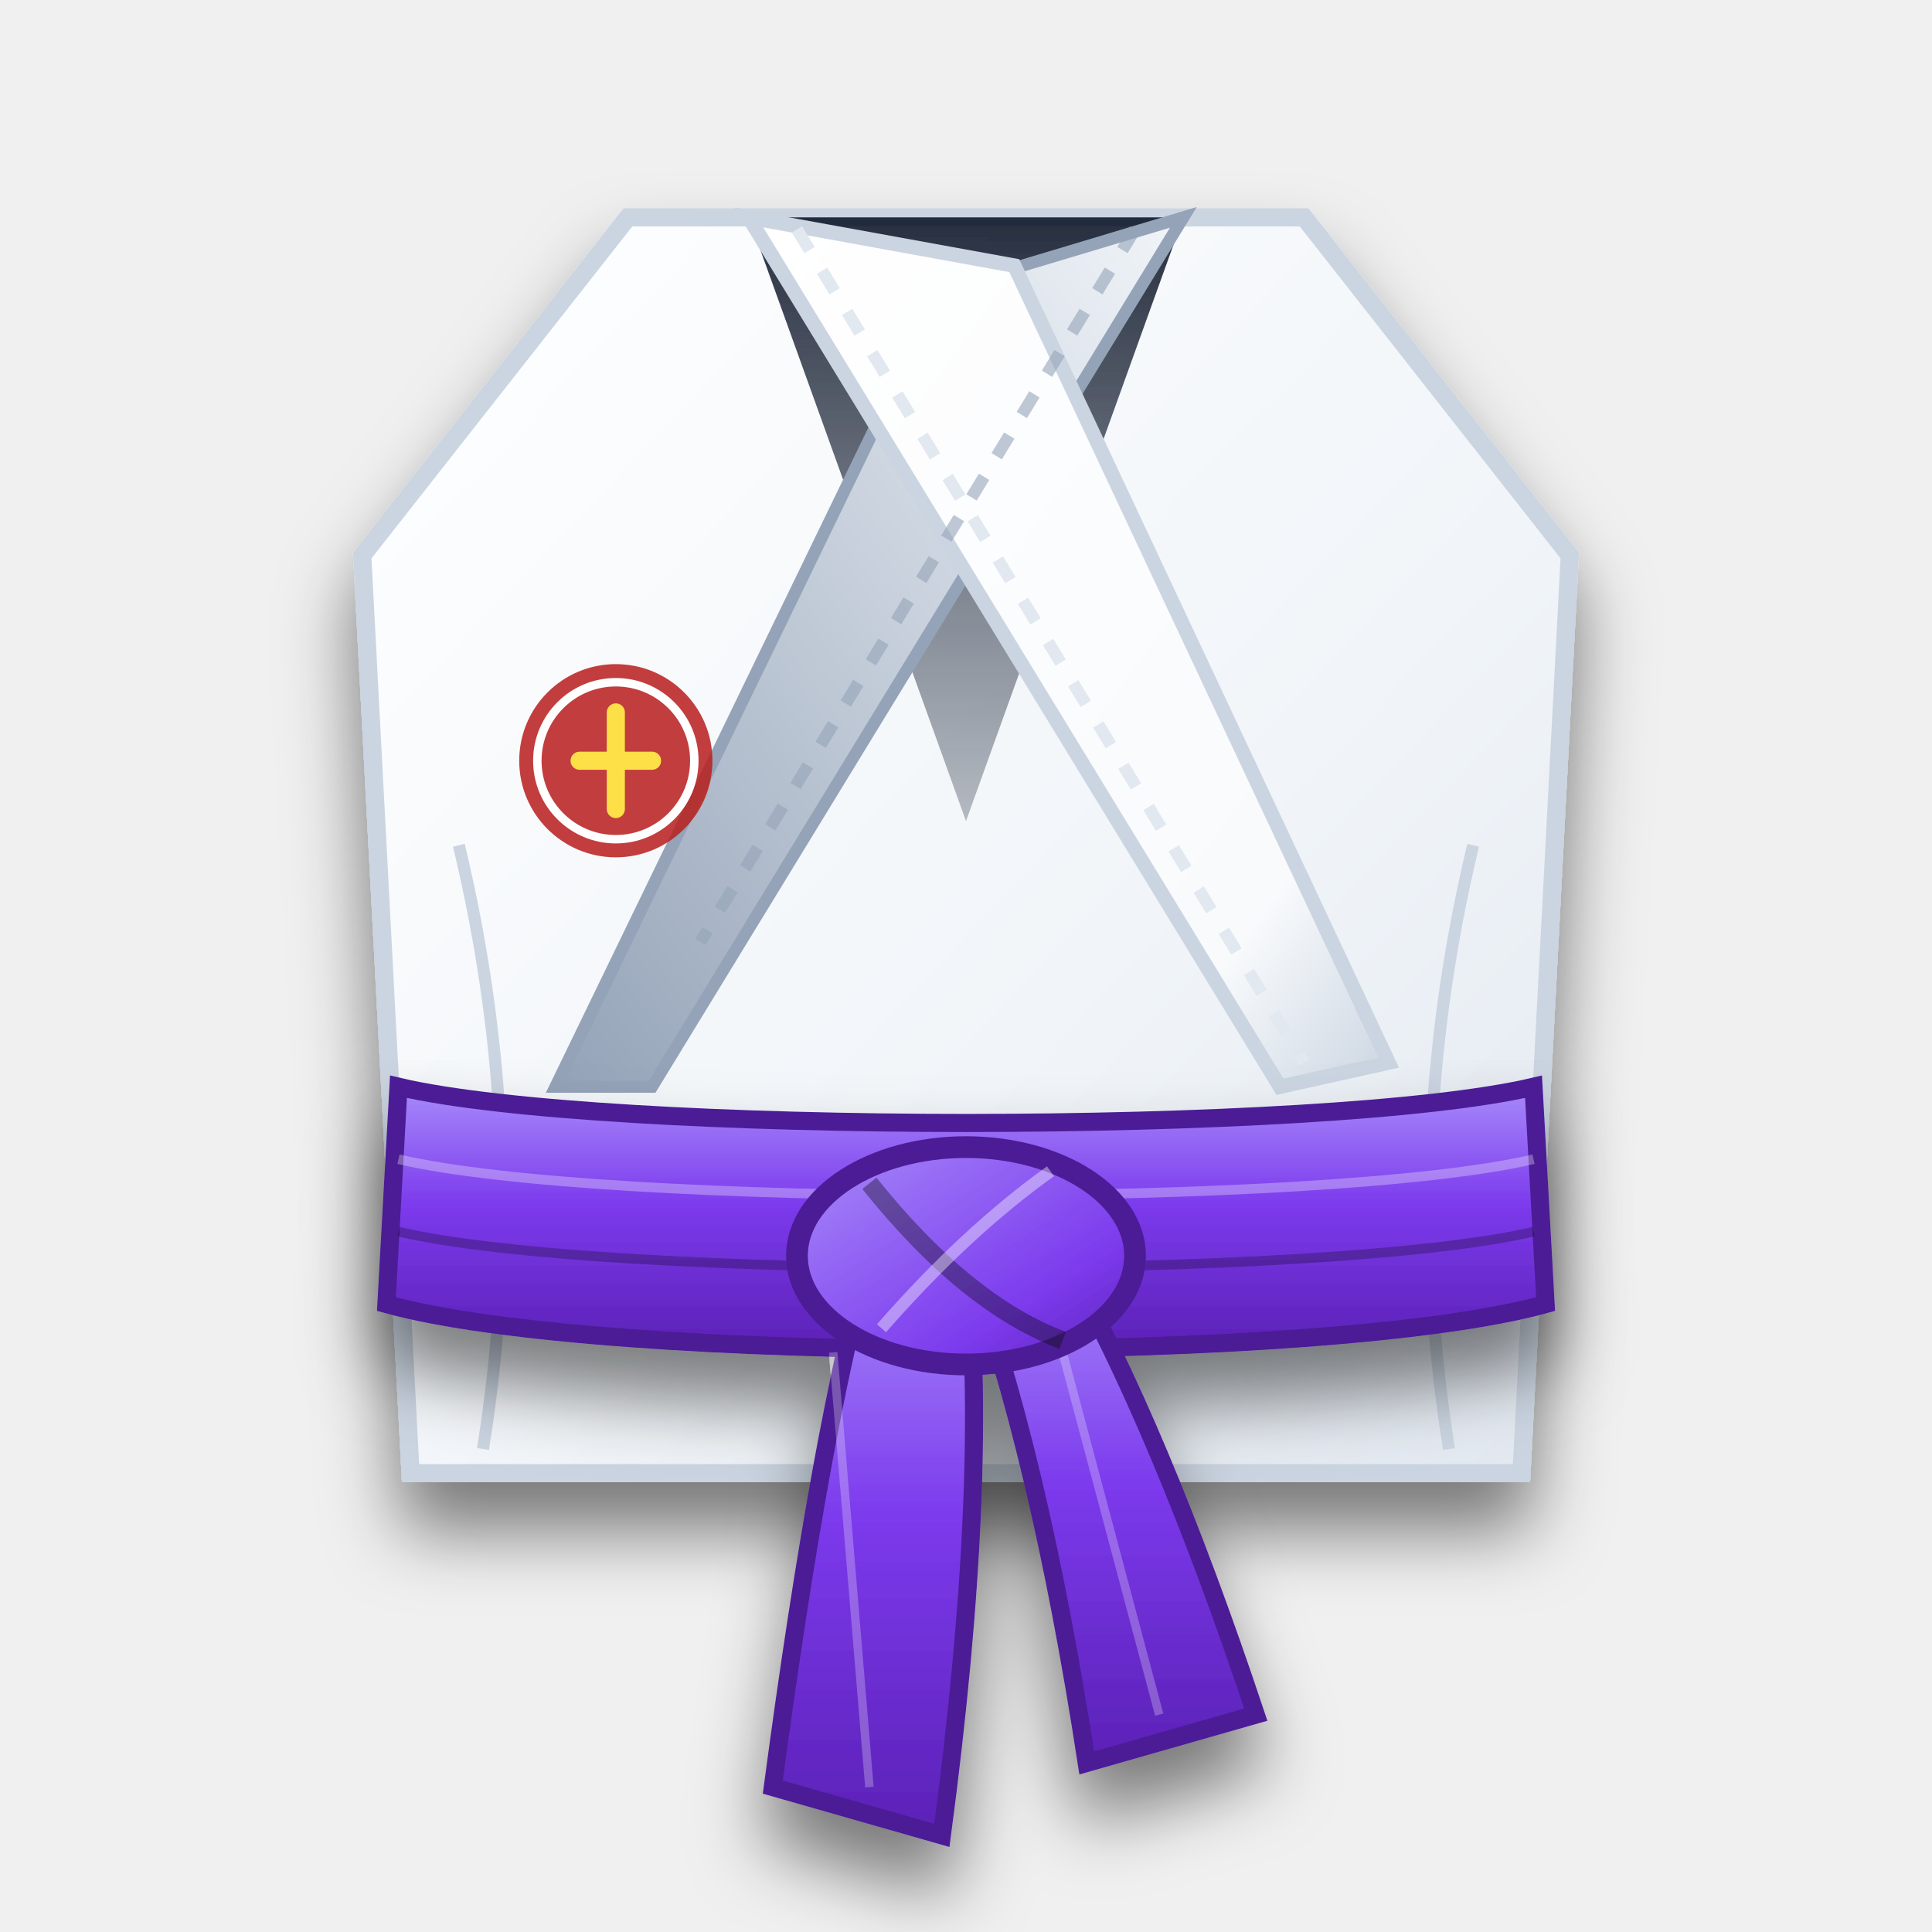
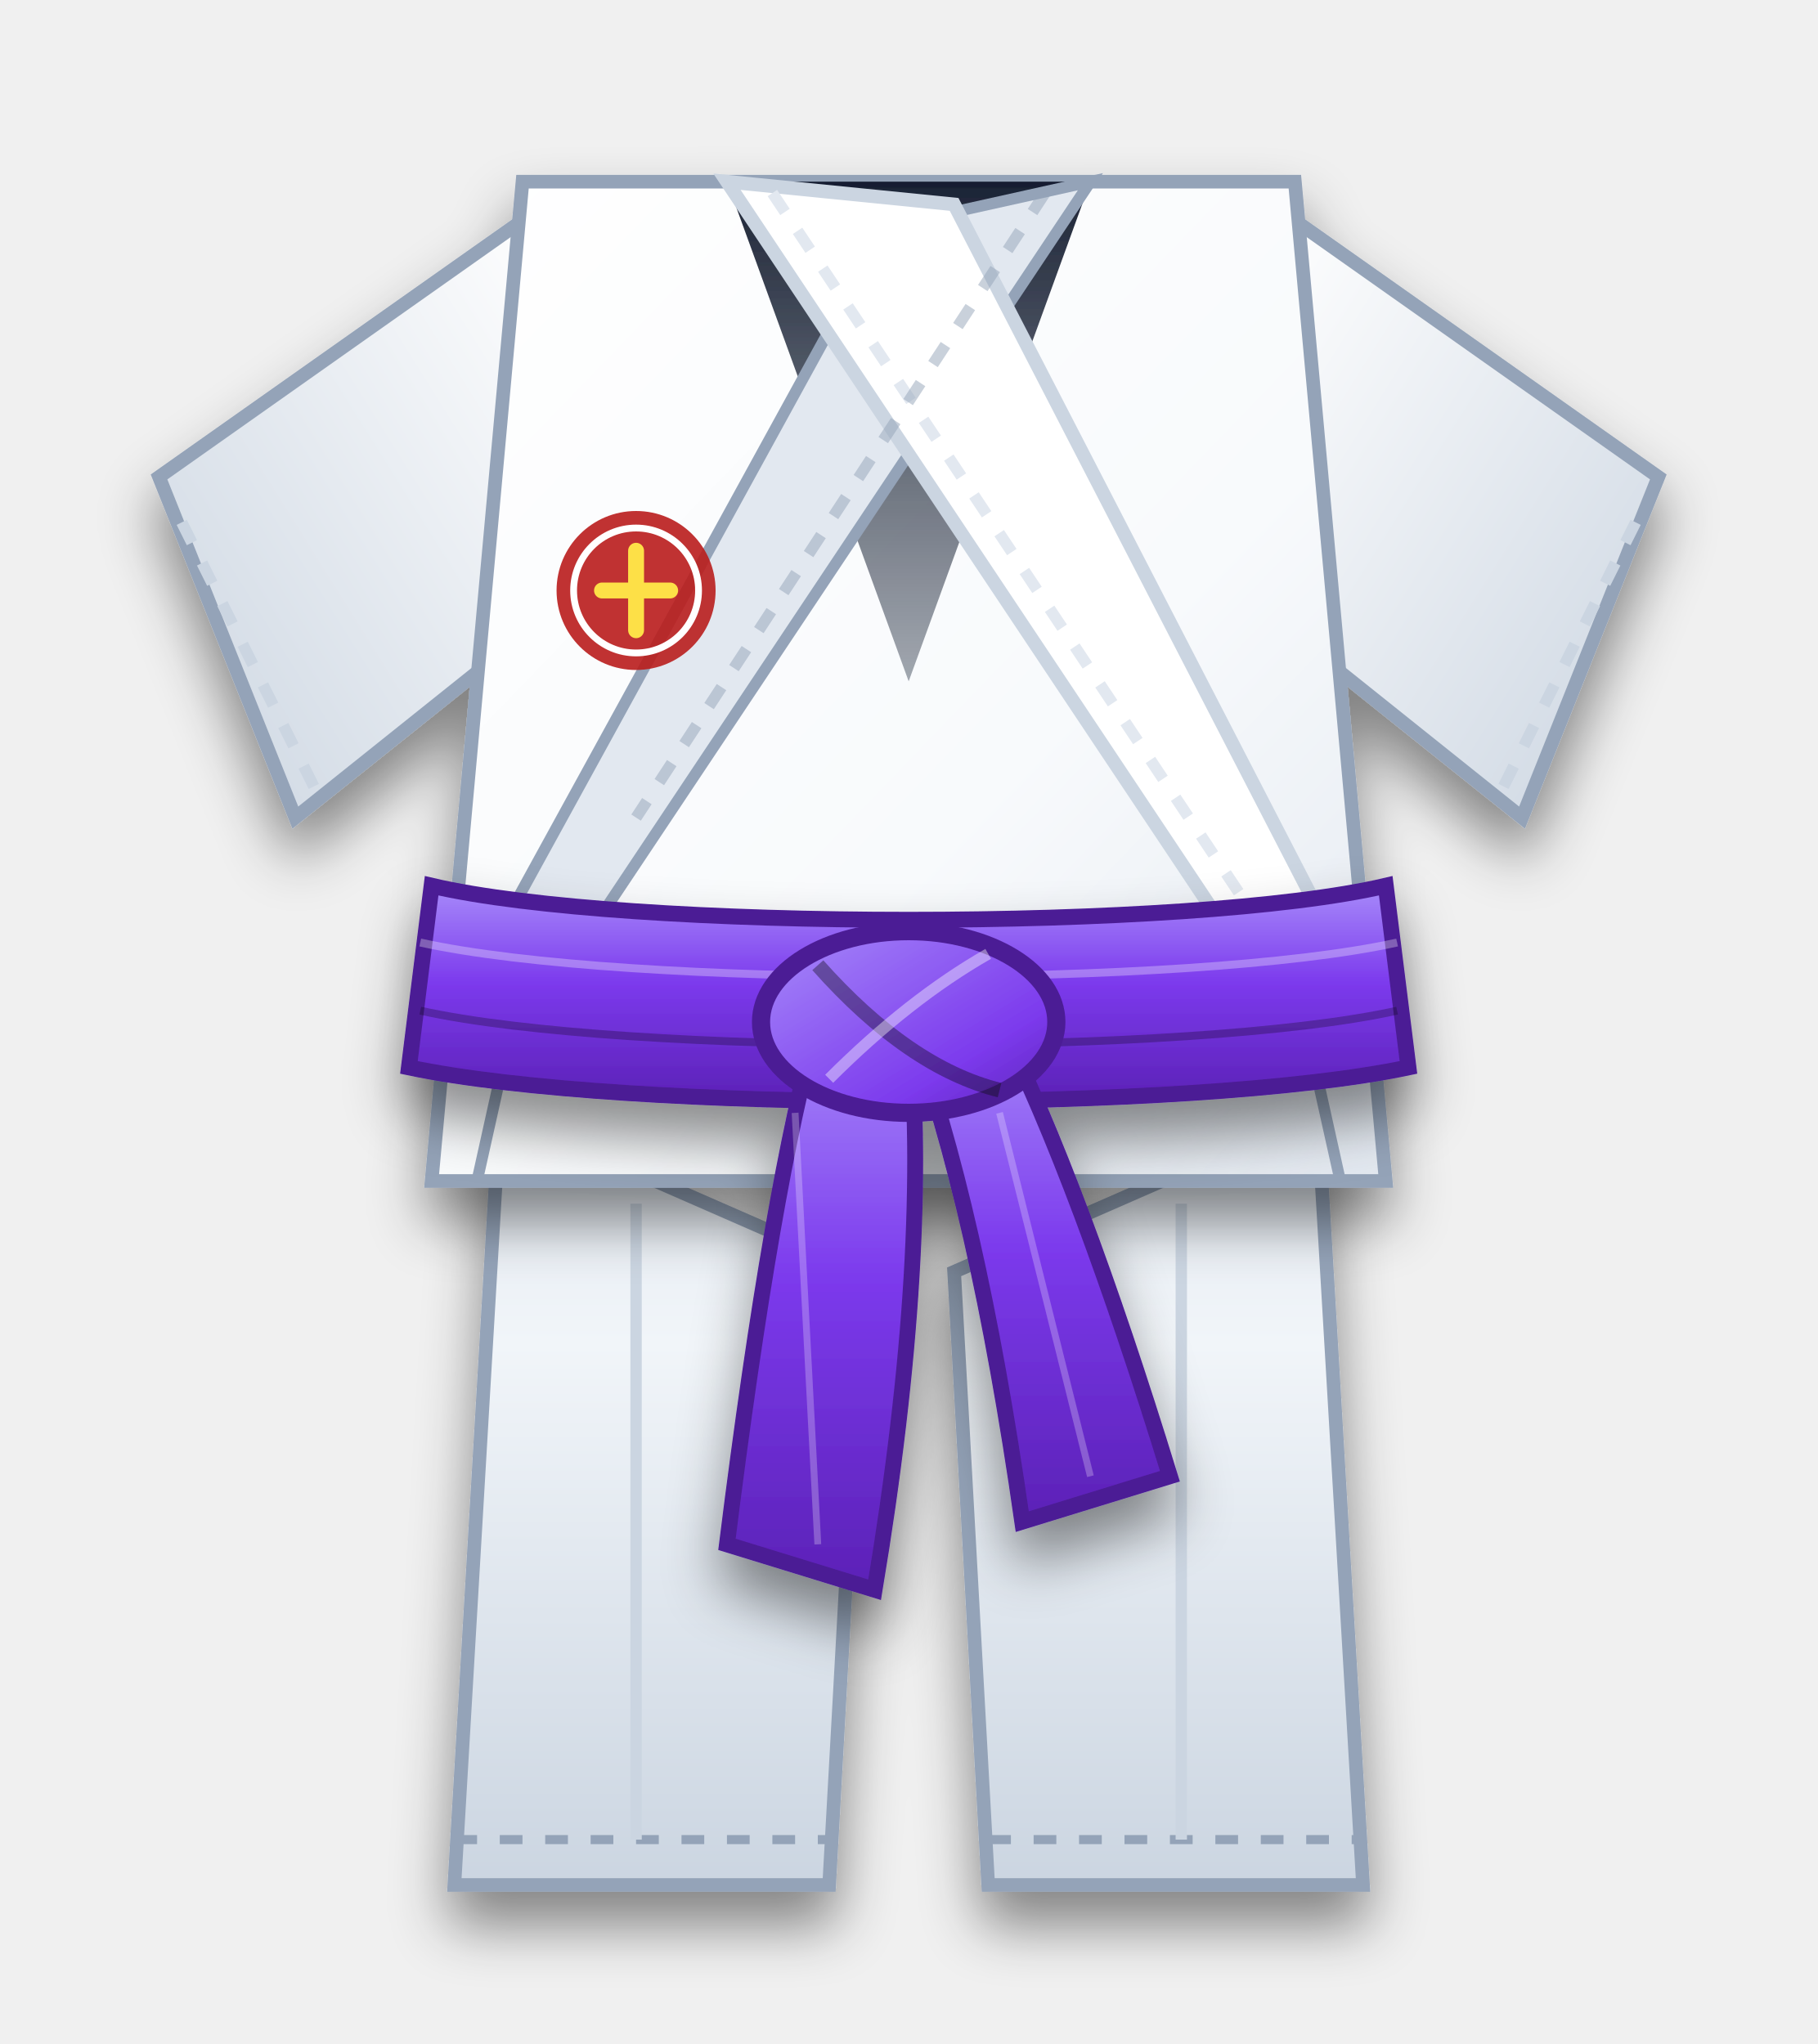
- <svg xmlns="http://www.w3.org/2000/svg" viewBox="0 0 160 160" width="160" height="160" fill="none">
+ <svg xmlns="http://www.w3.org/2000/svg" viewBox="0 0 160 180" width="160" height="180" fill="none">
  <defs>
-     <linearGradient id="giBase" x1="0%" y1="0%" x2="100%" y2="100%">
+     <linearGradient id="giBody" x1="0%" y1="0%" x2="100%" y2="100%">
      <stop offset="0%" stop-color="#FFFFFF" />
-       <stop offset="60%" stop-color="#F1F5F9" />
+       <stop offset="60%" stop-color="#F8FAFC" />
      <stop offset="100%" stop-color="#E2E8F0" />
    </linearGradient>
-     <linearGradient id="giLapelLeft" x1="0%" y1="0%" x2="100%" y2="100%">
+     <linearGradient id="giSleeveL" x1="100%" y1="0%" x2="0%" y2="100%">
      <stop offset="0%" stop-color="#FFFFFF" />
-       <stop offset="80%" stop-color="#F8FAFC" />
      <stop offset="100%" stop-color="#CBD5E1" />
    </linearGradient>
-     <linearGradient id="giLapelRight" x1="100%" y1="0%" x2="0%" y2="100%">
-       <stop offset="0%" stop-color="#F1F5F9" />
-       <stop offset="100%" stop-color="#94A3B8" />
+     <linearGradient id="giSleeveR" x1="0%" y1="0%" x2="100%" y2="100%">
+       <stop offset="0%" stop-color="#FFFFFF" />
+       <stop offset="100%" stop-color="#CBD5E1" />
+     </linearGradient>
+     <linearGradient id="giPants" x1="0%" y1="0%" x2="0%" y2="100%">
+       <stop offset="0%" stop-color="#E2E8F0" />
+       <stop offset="30%" stop-color="#F1F5F9" />
+       <stop offset="100%" stop-color="#CBD5E1" />
    </linearGradient>
    <linearGradient id="giInnerShadow" x1="0%" y1="0%" x2="0%" y2="100%">
-       <stop offset="0%" stop-color="#0F172A" stop-opacity="0.9" />
-       <stop offset="100%" stop-color="#1E293B" stop-opacity="0.3" />
+       <stop offset="0%" stop-color="#0F172A" stop-opacity="0.95" />
+       <stop offset="100%" stop-color="#1E293B" stop-opacity="0.4" />
    </linearGradient>
    <linearGradient id="beltGrad_roxa" x1="0%" y1="0%" x2="0%" y2="100%">
      <stop offset="0%" stop-color="#A78BFA" />
      <stop offset="45%" stop-color="#7C3AED" />
      <stop offset="100%" stop-color="#5B21B6" />
    </linearGradient>
    <linearGradient id="beltKnot_roxa" x1="0%" y1="0%" x2="100%" y2="100%">
      <stop offset="0%" stop-color="#A78BFA" />
      <stop offset="70%" stop-color="#7C3AED" />
      <stop offset="100%" stop-color="#5B21B6" />
    </linearGradient>
    <filter id="shadow_roxa" x="-10%" y="-10%" width="120%" height="130%">
-       <feDropShadow dx="0" dy="4" stdDeviation="3" flood-color="#000000" flood-opacity="0.5" />
+       <feDropShadow dx="0" dy="3" stdDeviation="2.5" flood-color="#000000" flood-opacity="0.45" />
    </filter>
  </defs>
  <g filter="url(#shadow_roxa)">
-     <path d="M 30 46 L 52 18 L 108 18 L 130 46 L 126 122 L 34 122 Z" fill="url(#giBase)" stroke="#CBD5E1" stroke-width="1.5" />
-     <polygon points="62,18 98,18 80,68" fill="url(#giInnerShadow)" />
-     <path d="M 98 18 L 54 90 L 46 90 L 78 24 Z" fill="url(#giLapelRight)" stroke="#94A3B8" stroke-width="1" />
-     <path d="M 62 18 L 106 90 L 115 88 L 84 22 Z" fill="url(#giLapelLeft)" stroke="#CBD5E1" stroke-width="1.2" />
-     <path d="M 66 19 L 108 88" stroke="#E2E8F0" stroke-width="1" stroke-dasharray="2,2" />
-     <path d="M 94 19 L 58 78" stroke="#94A3B8" stroke-width="1" stroke-dasharray="2,2" opacity="0.6" />
-     <g transform="translate(42, 54)">
-       <circle cx="9" cy="9" r="8" fill="#B91C1C" opacity="0.85" />
-       <path d="M 6 9 L 12 9 M 9 5 L 9 13" stroke="#FDE047" stroke-width="1.5" stroke-linecap="round" />
-       <circle cx="9" cy="9" r="6.5" stroke="#FFFFFF" stroke-width="0.7" fill="none" />
-     </g>
-     <path d="M 38 70 Q 44 95 40 120" stroke="#CBD5E1" stroke-width="1" fill="none" />
-     <path d="M 122 70 Q 116 95 120 120" stroke="#CBD5E1" stroke-width="1" fill="none" />
+     <path d="M 44 98 L 40 166 L 73 166 L 76 112 Z" fill="url(#giPants)" stroke="#94A3B8" stroke-width="1.2" />
+     <path d="M 116 98 L 120 166 L 87 166 L 84 112 Z" fill="url(#giPants)" stroke="#94A3B8" stroke-width="1.2" />
+     <line x1="40" y1="162" x2="73" y2="162" stroke="#94A3B8" stroke-width="0.8" stroke-dasharray="2,2" />
+     <line x1="87" y1="162" x2="120" y2="162" stroke="#94A3B8" stroke-width="0.8" stroke-dasharray="2,2" />
+     <path d="M 56 106 L 56 162" stroke="#CBD5E1" stroke-width="1" />
+     <path d="M 104 106 L 104 162" stroke="#CBD5E1" stroke-width="1" />
  </g>
  <g filter="url(#shadow_roxa)">
-     <path d="M 33 90 C 50 94, 110 94, 127 90 L 128 108 C 110 113, 50 113, 32 108 Z" fill="url(#beltGrad_roxa)" stroke="#4C1D95" stroke-width="1.5" />
-     <path d="M 33 96 C 50 100, 110 100, 127 96" stroke="rgba(255,255,255,0.3)" stroke-width="0.8" fill="none" />
-     <path d="M 33 102 C 50 106, 110 106, 127 102" stroke="rgba(0,0,0,0.25)" stroke-width="0.8" fill="none" />
-     <path d="M 72 104 Q 68 118 64 148 L 78 152 Q 82 122 80 104 Z" fill="url(#beltGrad_roxa)" stroke="#4C1D95" stroke-width="1.5" />
-     <path d="M 69 112 L 72 148" stroke="rgba(255,255,255,0.25)" stroke-width="0.7" />
-     <path d="M 80 104 Q 86 120 90 146 L 104 142 Q 96 118 88 104 Z" fill="url(#beltGrad_roxa)" stroke="#4C1D95" stroke-width="1.5" />
-     <path d="M 88 112 L 96 142" stroke="rgba(255,255,255,0.25)" stroke-width="0.7" />
-     <ellipse cx="80" cy="104" rx="14" ry="9" fill="url(#beltKnot_roxa)" stroke="#4C1D95" stroke-width="1.8" />
-     <path d="M 72 98 Q 80 108 88 111" stroke="rgba(0,0,0,0.35)" stroke-width="1.5" fill="none" />
-     <path d="M 73 110 Q 80 102 87 97" stroke="rgba(255,255,255,0.4)" stroke-width="1" fill="none" />
+     <path d="M 48 18 L 14 42 L 26 72 L 46 56 Z" fill="url(#giSleeveL)" stroke="#94A3B8" stroke-width="1.2" />
+     <line x1="16" y1="46" x2="28" y2="70" stroke="#CBD5E1" stroke-width="1" stroke-dasharray="2,2" />
+     <path d="M 112 18 L 146 42 L 134 72 L 114 56 Z" fill="url(#giSleeveR)" stroke="#94A3B8" stroke-width="1.2" />
+     <line x1="144" y1="46" x2="132" y2="70" stroke="#CBD5E1" stroke-width="1" stroke-dasharray="2,2" />
+     <path d="M 46 16 L 114 16 L 122 104 L 38 104 Z" fill="url(#giBody)" stroke="#94A3B8" stroke-width="1.2" />
+     <polygon points="64,16 96,16 80,60" fill="url(#giInnerShadow)" />
+     <path d="M 96 16 L 52 82 L 44 82 L 78 20 Z" fill="#E2E8F0" stroke="#94A3B8" stroke-width="1" />
+     <path d="M 64 16 L 108 82 L 116 80 L 84 18 Z" fill="#FFFFFF" stroke="#CBD5E1" stroke-width="1.2" />
+     <path d="M 68 17 L 110 80" stroke="#E2E8F0" stroke-width="1" stroke-dasharray="2,2" />
+     <path d="M 92 17 L 56 72" stroke="#94A3B8" stroke-width="1" stroke-dasharray="2,2" opacity="0.5" />
+     <g transform="translate(48, 44)">
+       <circle cx="8" cy="8" r="7" fill="#B91C1C" opacity="0.9" />
+       <path d="M 5 8 L 11 8 M 8 4.5 L 8 11.5" stroke="#FDE047" stroke-width="1.4" stroke-linecap="round" />
+       <circle cx="8" cy="8" r="5.5" stroke="#FFFFFF" stroke-width="0.6" fill="none" />
+     </g>
+     <path d="M 46 86 L 42 104" stroke="#94A3B8" stroke-width="1" />
+     <path d="M 114 86 L 118 104" stroke="#94A3B8" stroke-width="1" />
+   </g>
+   <g filter="url(#shadow_roxa)">
+     <path d="M 38 78 C 55 82, 105 82, 122 78 L 124 94 C 105 98, 55 98, 36 94 Z" fill="url(#beltGrad_roxa)" stroke="#4C1D95" stroke-width="1.4" />
+     <path d="M 37 83 C 55 87, 105 87, 123 83" stroke="rgba(255,255,255,0.3)" stroke-width="0.7" fill="none" />
+     <path d="M 37 89 C 55 93, 105 93, 123 89" stroke="rgba(0,0,0,0.25)" stroke-width="0.7" fill="none" />
+     <path d="M 72 90 Q 68 104 64 136 L 77 140 Q 82 110 80 90 Z" fill="url(#beltGrad_roxa)" stroke="#4C1D95" stroke-width="1.4" />
+     <path d="M 70 98 L 72 136" stroke="rgba(255,255,255,0.25)" stroke-width="0.6" />
+     <path d="M 80 90 Q 86 106 90 134 L 103 130 Q 95 104 88 90 Z" fill="url(#beltGrad_roxa)" stroke="#4C1D95" stroke-width="1.4" />
+     <path d="M 88 98 L 96 130" stroke="rgba(255,255,255,0.25)" stroke-width="0.6" />
+     <ellipse cx="80" cy="90" rx="13" ry="8" fill="url(#beltKnot_roxa)" stroke="#4C1D95" stroke-width="1.6" />
+     <path d="M 72 85 Q 80 94 88 96" stroke="rgba(0,0,0,0.35)" stroke-width="1.3" fill="none" />
+     <path d="M 73 95 Q 80 88 87 84" stroke="rgba(255,255,255,0.4)" stroke-width="1" fill="none" />
  </g>
</svg>
